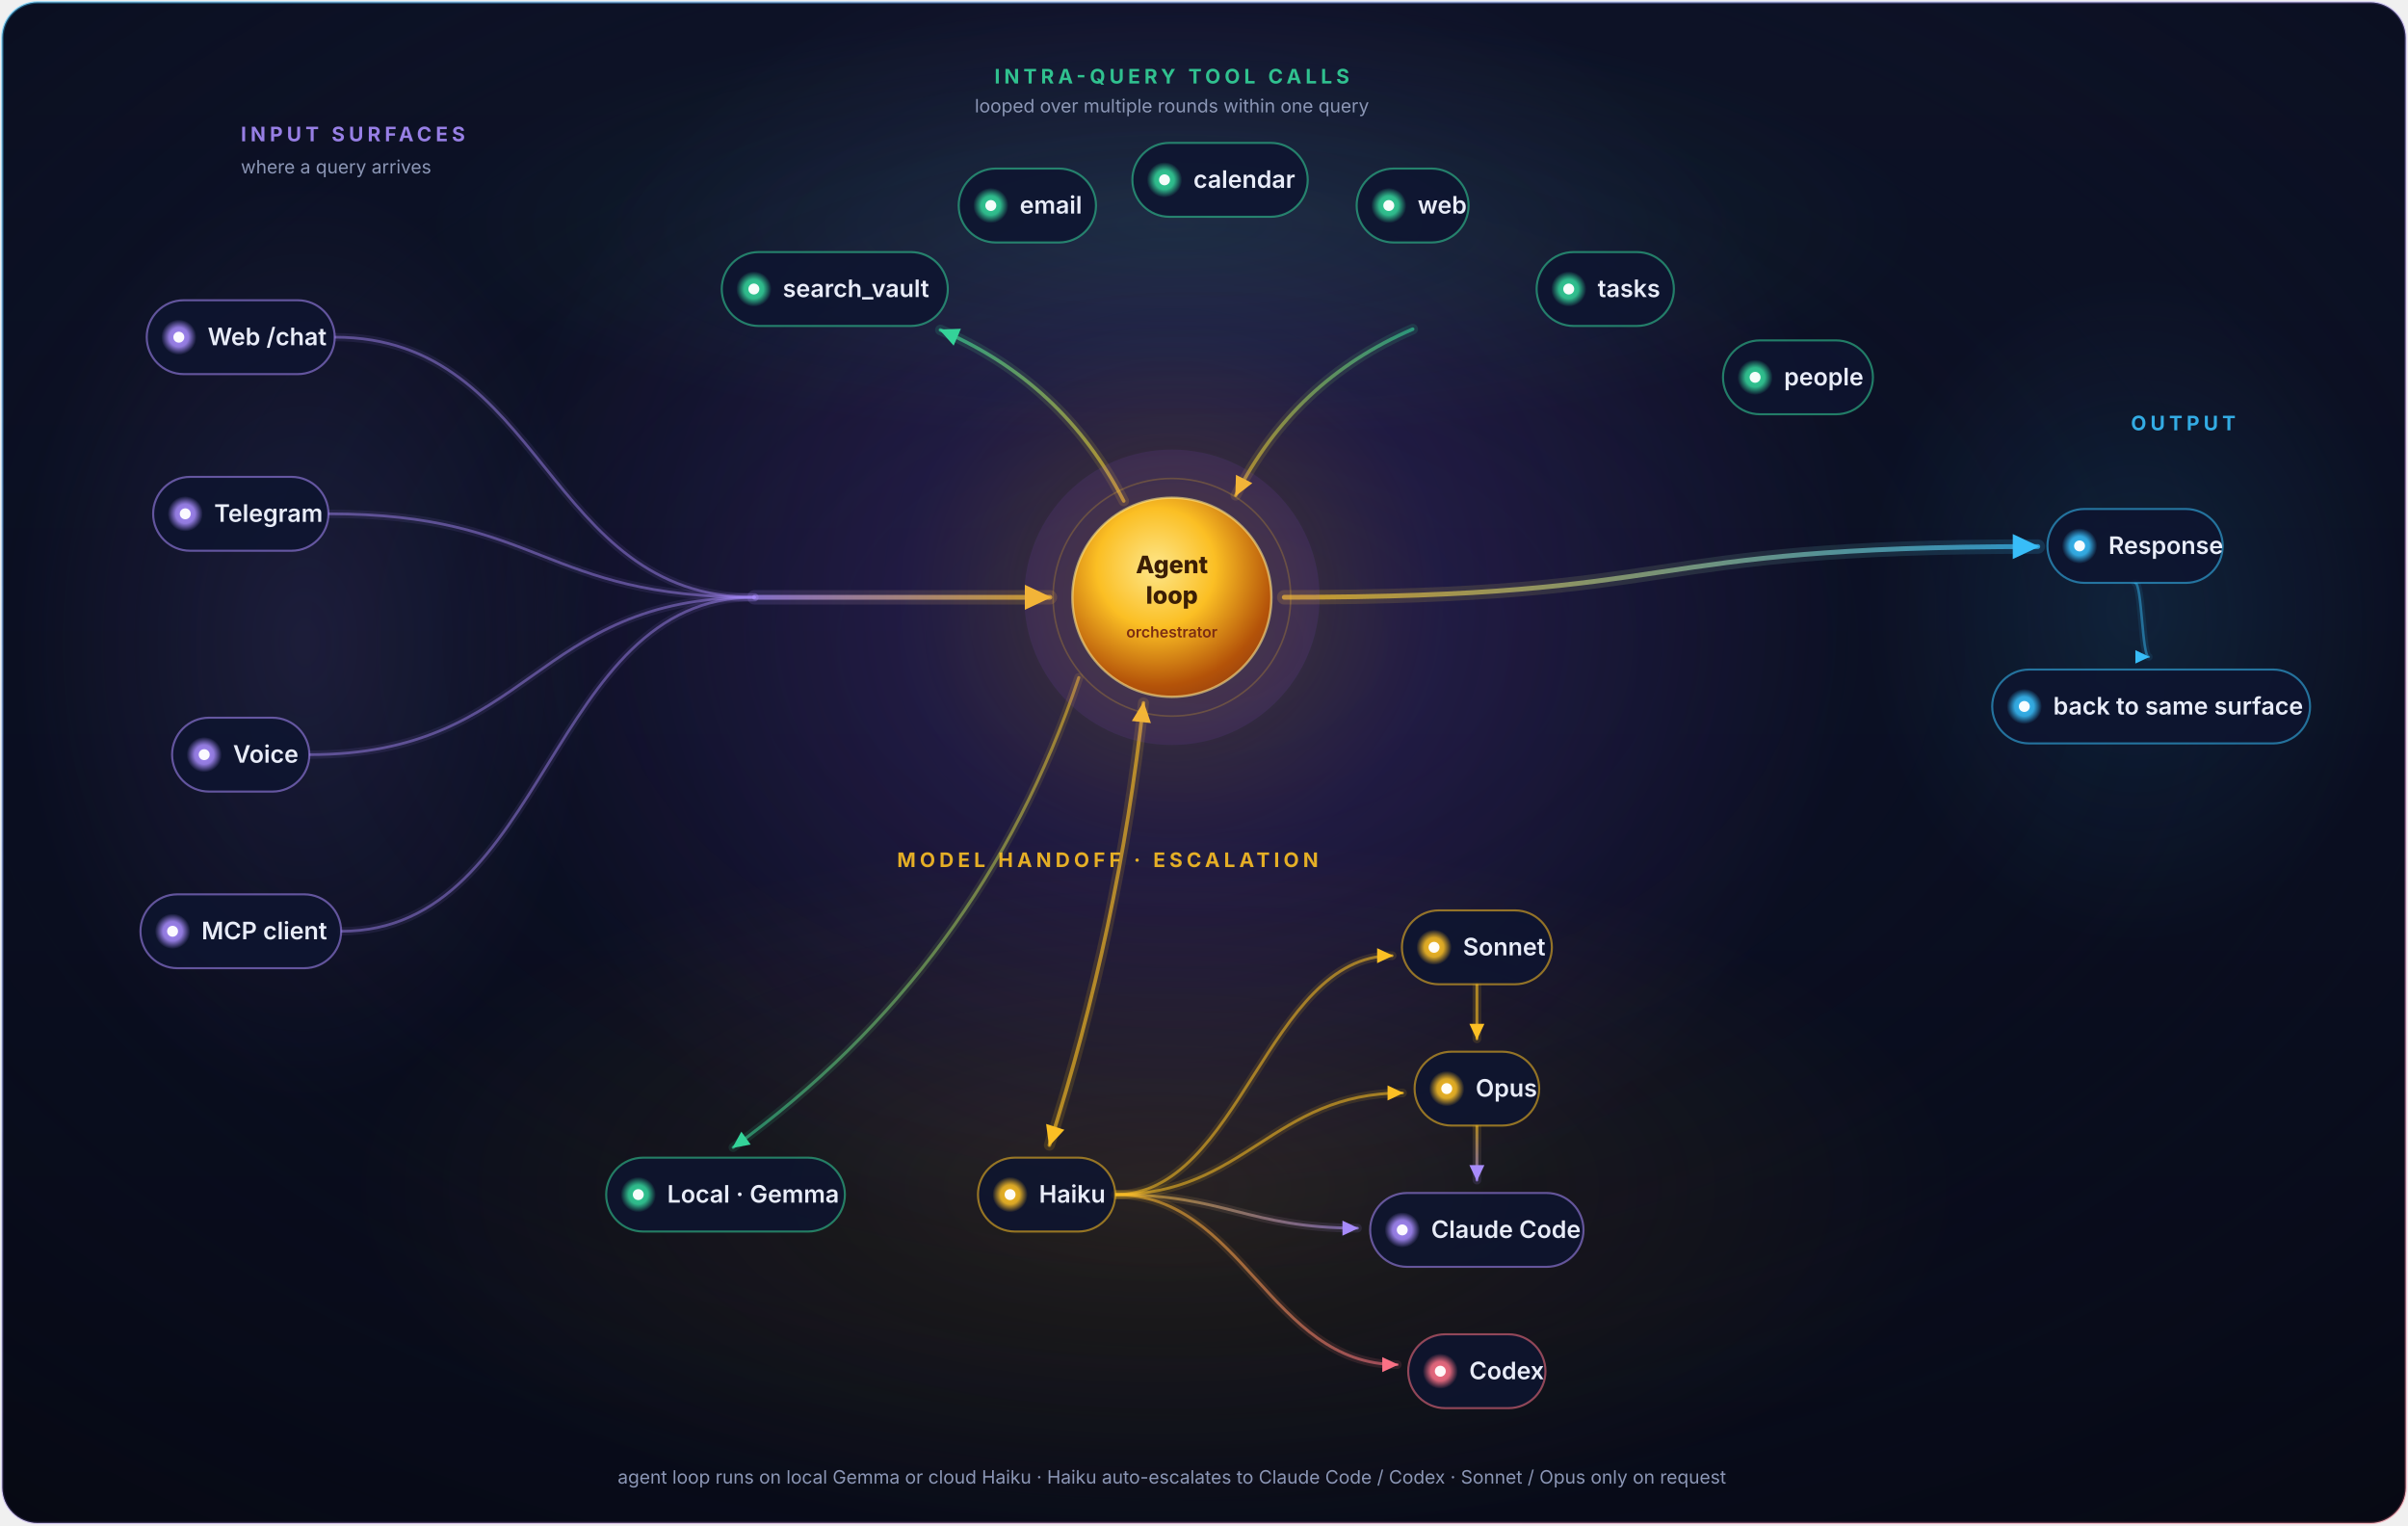
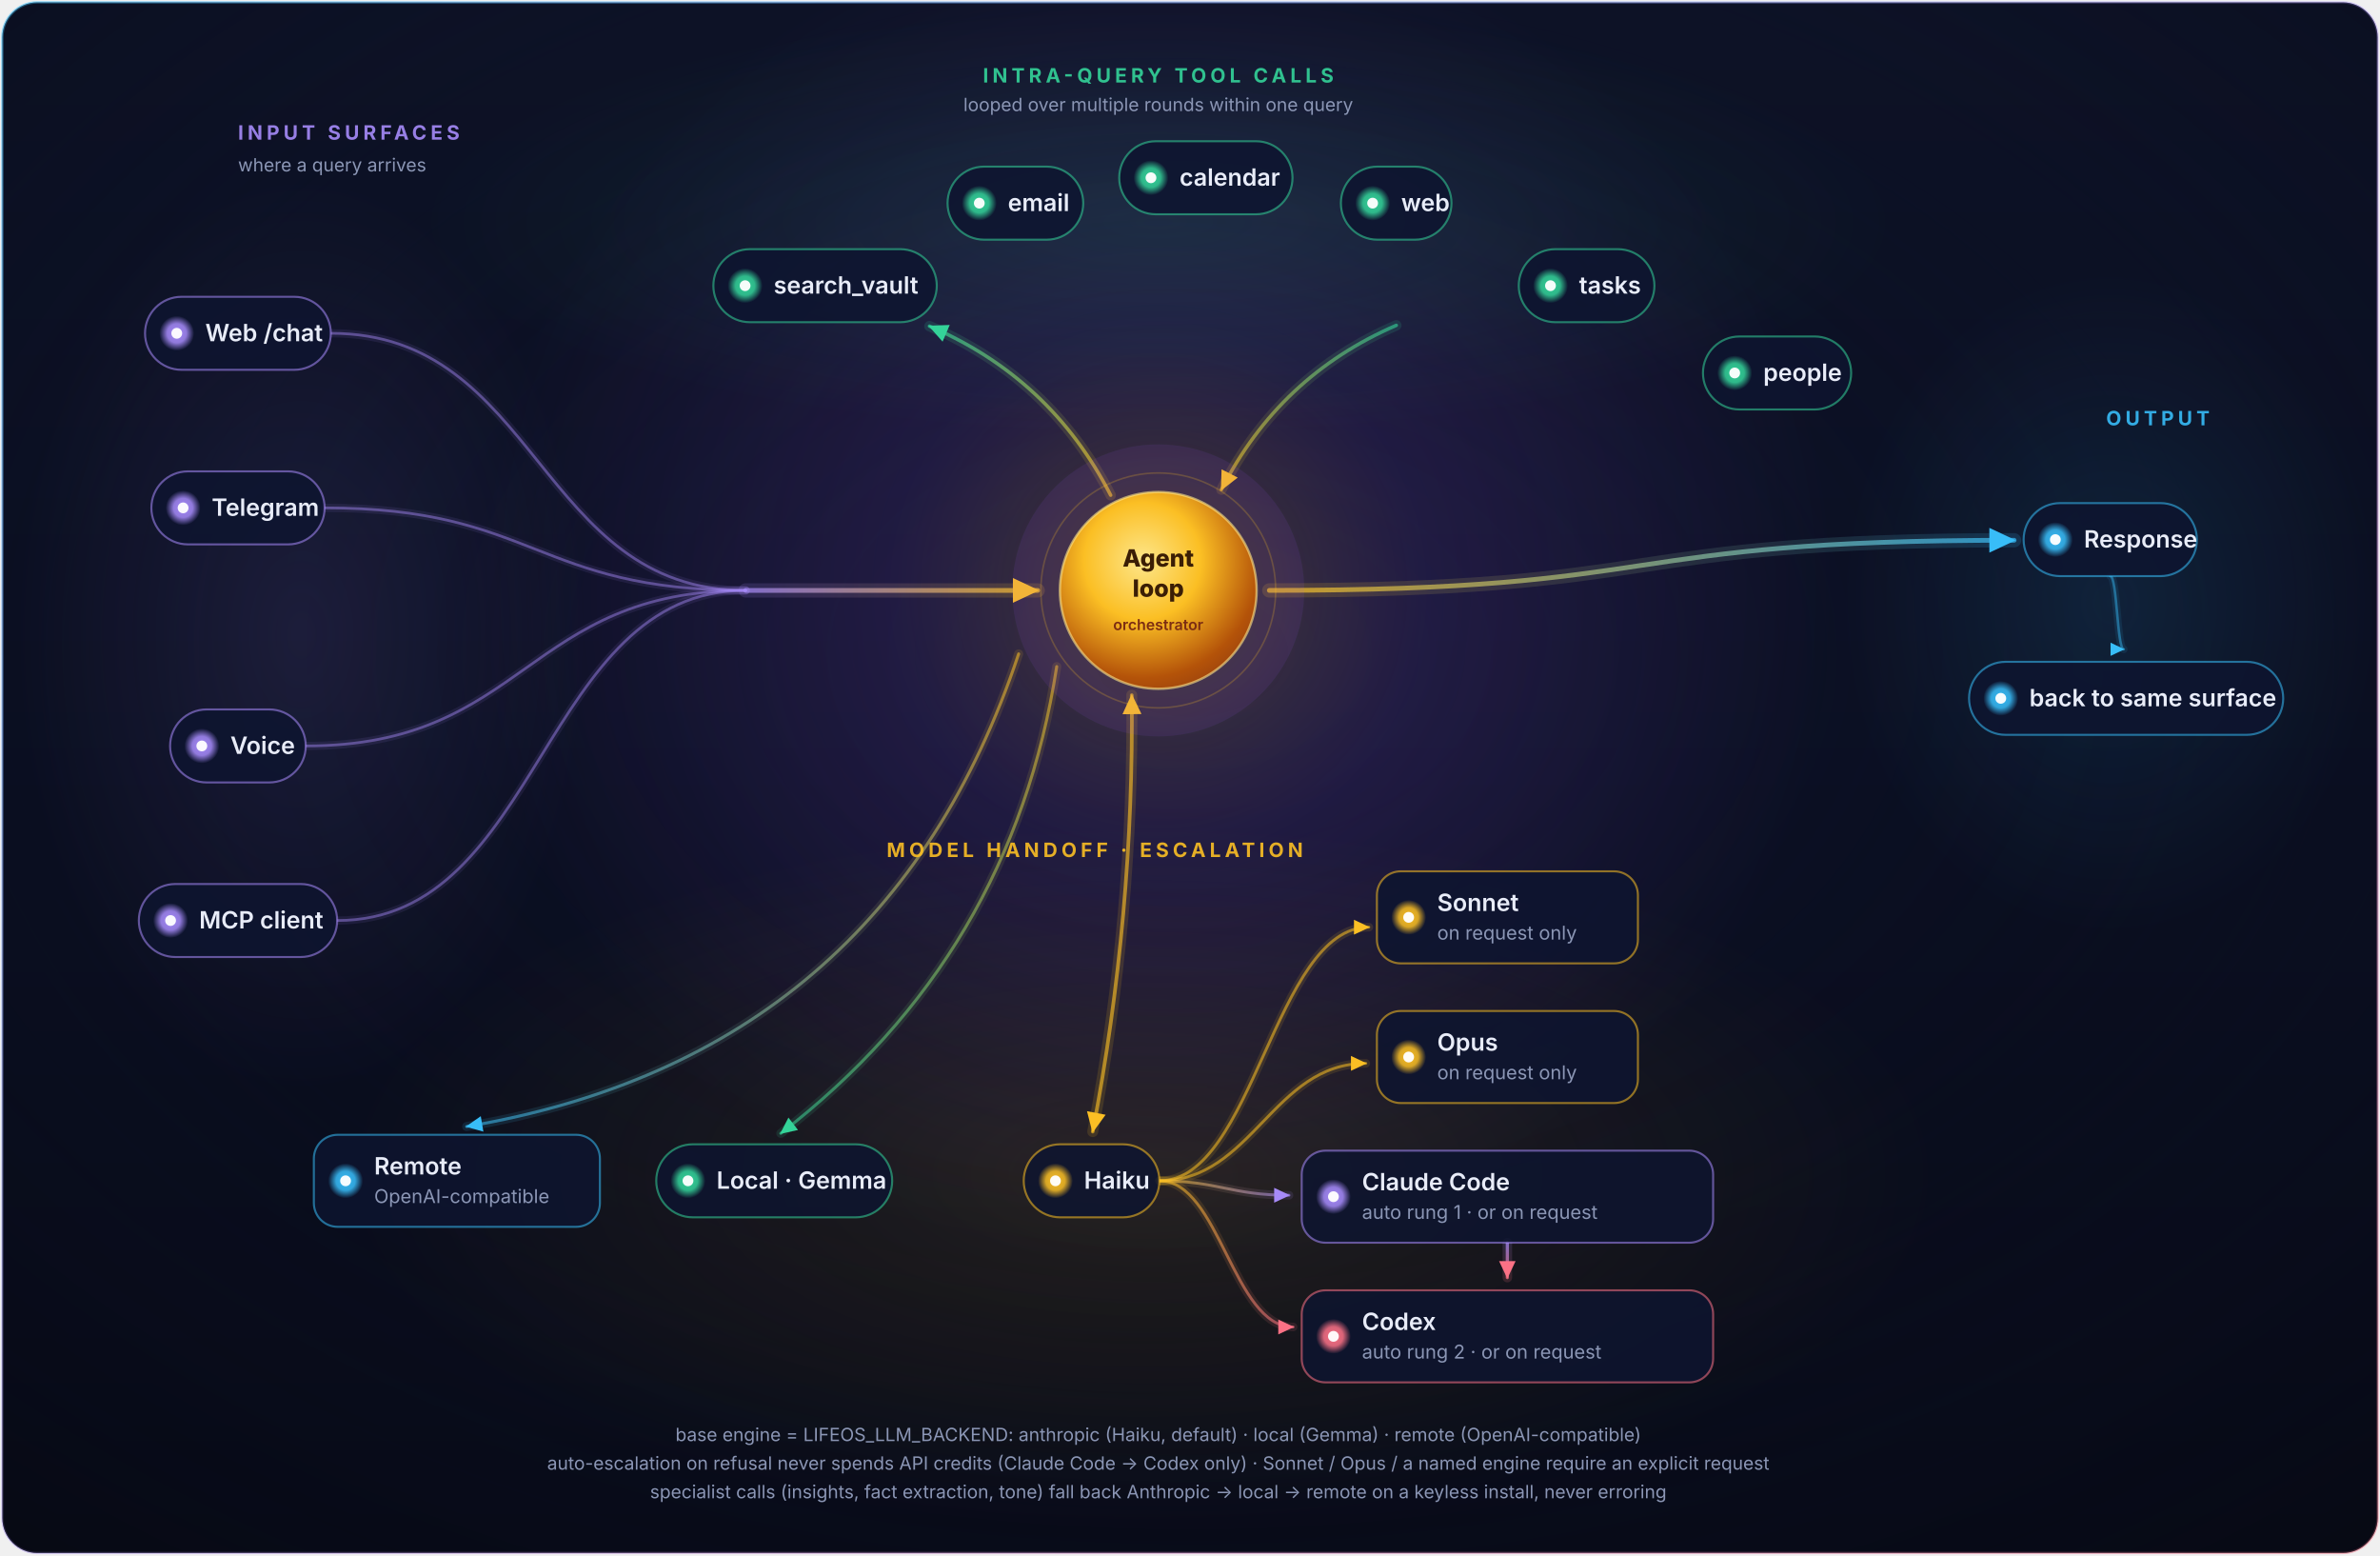
- <svg xmlns="http://www.w3.org/2000/svg" viewBox="0 0 1500 950" width="1500" height="950" font-family="Inter, Segoe UI, Helvetica, Arial, sans-serif">
+ <svg xmlns="http://www.w3.org/2000/svg" viewBox="0 0 1500 980" width="1500" height="980" font-family="Inter, Segoe UI, Helvetica, Arial, sans-serif">
  <defs>
    <linearGradient id="panelBg" x1="0" y1="0" x2="0" y2="1">
      <stop offset="0" stop-color="#0d1226" />
      <stop offset="0.55" stop-color="#0a0e20" />
      <stop offset="1" stop-color="#080b18" />
    </linearGradient>
    <linearGradient id="panelStroke" x1="0" y1="0" x2="1" y2="1">
      <stop offset="0" stop-color="#38bdf8" stop-opacity="0.55" />
      <stop offset="0.5" stop-color="#a78bfa" stop-opacity="0.35" />
      <stop offset="1" stop-color="#fb7185" stop-opacity="0.45" />
    </linearGradient>
    <radialGradient id="vignette" cx="0.5" cy="0.42" r="0.75">
      <stop offset="0" stop-color="#141b3a" stop-opacity="0.55" />
      <stop offset="0.6" stop-color="#0b1024" stop-opacity="0" />
      <stop offset="1" stop-color="#05070f" stop-opacity="0.5" />
    </radialGradient>
    <radialGradient id="brainGlow" cx="0.5" cy="0.5" r="0.5">
      <stop offset="0" stop-color="#fbbf24" stop-opacity="0.26" />
      <stop offset="0.4" stop-color="#a855f7" stop-opacity="0.12" />
      <stop offset="1" stop-color="#a855f7" stop-opacity="0" />
    </radialGradient>
    <radialGradient id="coreDisc" cx="0.42" cy="0.35" r="0.85">
      <stop offset="0" stop-color="#fde68a" />
      <stop offset="0.35" stop-color="#fbbf24" />
      <stop offset="0.7" stop-color="#b45309" />
      <stop offset="1" stop-color="#7c2d12" />
    </radialGradient>
    <radialGradient id="dot-src" cx="0.5" cy="0.5" r="0.5">
      <stop offset="0" stop-color="#22d3ee" />
      <stop offset="0.55" stop-color="#22d3ee" stop-opacity="0.85" />
      <stop offset="1" stop-color="#22d3ee" stop-opacity="0" />
    </radialGradient>
    <radialGradient id="zone-src" cx="0.5" cy="0.5" r="0.5">
      <stop offset="0" stop-color="#22d3ee" stop-opacity="0.11" />
      <stop offset="1" stop-color="#22d3ee" stop-opacity="0" />
    </radialGradient>
    <radialGradient id="dot-core" cx="0.5" cy="0.5" r="0.5">
      <stop offset="0" stop-color="#34d399" />
      <stop offset="0.55" stop-color="#34d399" stop-opacity="0.85" />
      <stop offset="1" stop-color="#34d399" stop-opacity="0" />
    </radialGradient>
    <radialGradient id="zone-core" cx="0.5" cy="0.5" r="0.5">
      <stop offset="0" stop-color="#34d399" stop-opacity="0.11" />
      <stop offset="1" stop-color="#34d399" stop-opacity="0" />
    </radialGradient>
    <radialGradient id="dot-brain" cx="0.5" cy="0.5" r="0.5">
      <stop offset="0" stop-color="#fbbf24" />
      <stop offset="0.55" stop-color="#fbbf24" stop-opacity="0.85" />
      <stop offset="1" stop-color="#fbbf24" stop-opacity="0" />
    </radialGradient>
    <radialGradient id="zone-brain" cx="0.5" cy="0.5" r="0.5">
      <stop offset="0" stop-color="#fbbf24" stop-opacity="0.11" />
      <stop offset="1" stop-color="#fbbf24" stop-opacity="0" />
    </radialGradient>
    <radialGradient id="dot-surf" cx="0.5" cy="0.5" r="0.5">
      <stop offset="0" stop-color="#a78bfa" />
      <stop offset="0.55" stop-color="#a78bfa" stop-opacity="0.85" />
      <stop offset="1" stop-color="#a78bfa" stop-opacity="0" />
    </radialGradient>
    <radialGradient id="zone-surf" cx="0.5" cy="0.5" r="0.5">
      <stop offset="0" stop-color="#a78bfa" stop-opacity="0.11" />
      <stop offset="1" stop-color="#a78bfa" stop-opacity="0" />
    </radialGradient>
    <radialGradient id="dot-auto" cx="0.5" cy="0.5" r="0.5">
      <stop offset="0" stop-color="#fb7185" />
      <stop offset="0.55" stop-color="#fb7185" stop-opacity="0.85" />
      <stop offset="1" stop-color="#fb7185" stop-opacity="0" />
    </radialGradient>
    <radialGradient id="zone-auto" cx="0.5" cy="0.5" r="0.5">
      <stop offset="0" stop-color="#fb7185" stop-opacity="0.11" />
      <stop offset="1" stop-color="#fb7185" stop-opacity="0" />
    </radialGradient>
    <radialGradient id="dot-web" cx="0.5" cy="0.5" r="0.5">
      <stop offset="0" stop-color="#38bdf8" />
      <stop offset="0.55" stop-color="#38bdf8" stop-opacity="0.85" />
      <stop offset="1" stop-color="#38bdf8" stop-opacity="0" />
    </radialGradient>
    <radialGradient id="zone-web" cx="0.5" cy="0.5" r="0.5">
      <stop offset="0" stop-color="#38bdf8" stop-opacity="0.11" />
      <stop offset="1" stop-color="#38bdf8" stop-opacity="0" />
    </radialGradient>
  </defs>
-   <rect x="1.5" y="1.5" width="1497" height="947" rx="22" fill="url(#panelBg)" stroke="url(#panelStroke)" stroke-width="1.5" />
-   <rect x="1.5" y="1.5" width="1497" height="947" rx="22" fill="url(#vignette)" />
+   <rect x="1.5" y="1.5" width="1497" height="977" rx="22" fill="url(#panelBg)" stroke="url(#panelStroke)" stroke-width="1.5" />
+   <rect x="1.5" y="1.5" width="1497" height="977" rx="22" fill="url(#vignette)" />
  <circle cx="730" cy="372" r="430" fill="url(#brainGlow)" />
  <ellipse cx="190" cy="400" rx="180" ry="290" fill="url(#zone-surf)" />
  <ellipse cx="730" cy="140" rx="470" ry="135" fill="url(#zone-core)" />
  <ellipse cx="1330" cy="380" rx="170" ry="210" fill="url(#zone-web)" />
  <ellipse cx="720" cy="740" rx="500" ry="220" fill="url(#zone-brain)" />
  <defs>
    <marker id="qS" viewBox="0 0 10 10" refX="8.5" refY="5" markerWidth="6.5" markerHeight="6.5" orient="auto-start-reverse">
      <path d="M0.5 1 L9 5 L0.5 9 Z" fill="#a78bfa" />
    </marker>
    <marker id="qC" viewBox="0 0 10 10" refX="8.5" refY="5" markerWidth="6.5" markerHeight="6.5" orient="auto-start-reverse">
      <path d="M0.5 1 L9 5 L0.5 9 Z" fill="#34d399" />
    </marker>
    <marker id="qW" viewBox="0 0 10 10" refX="8.5" refY="5" markerWidth="6.5" markerHeight="6.5" orient="auto-start-reverse">
      <path d="M0.5 1 L9 5 L0.5 9 Z" fill="#38bdf8" />
    </marker>
    <marker id="qB" viewBox="0 0 10 10" refX="8.5" refY="5" markerWidth="6.5" markerHeight="6.5" orient="auto-start-reverse">
      <path d="M0.5 1 L9 5 L0.5 9 Z" fill="#fbbf24" />
    </marker>
    <marker id="qR" viewBox="0 0 10 10" refX="8.5" refY="5" markerWidth="6.5" markerHeight="6.5" orient="auto-start-reverse">
      <path d="M0.5 1 L9 5 L0.5 9 Z" fill="#fb7185" />
    </marker>
  </defs>
  <defs>
-     <linearGradient id="eg19" x1="209" y1="210" x2="470" y2="372" gradientUnits="userSpaceOnUse">
-       <stop offset="0" stop-color="#a78bfa" />
-       <stop offset="1" stop-color="#a78bfa" />
-     </linearGradient>
-   </defs>
-   <path d="M 208.6 210.0 C 339.3 210.0 339.3 372.0 470.0 372.0" fill="none" stroke="url(#eg19)" stroke-width="5.1" stroke-opacity="0.099" stroke-linecap="round" />
-   <path d="M 208.6 210.0 C 339.3 210.0 339.3 372.0 470.0 372.0" fill="none" stroke="url(#eg19)" stroke-width="1.7" stroke-opacity="0.45" stroke-linecap="round" />
-   <defs>
-     <linearGradient id="eg20" x1="205" y1="320" x2="470" y2="372" gradientUnits="userSpaceOnUse">
-       <stop offset="0" stop-color="#a78bfa" />
-       <stop offset="1" stop-color="#a78bfa" />
-     </linearGradient>
-   </defs>
-   <path d="M 204.6 320.0 C 337.3 320.0 337.3 372.0 470.0 372.0" fill="none" stroke="url(#eg20)" stroke-width="5.1" stroke-opacity="0.099" stroke-linecap="round" />
-   <path d="M 204.6 320.0 C 337.3 320.0 337.3 372.0 470.0 372.0" fill="none" stroke="url(#eg20)" stroke-width="1.7" stroke-opacity="0.45" stroke-linecap="round" />
-   <defs>
-     <linearGradient id="eg21" x1="193" y1="470" x2="470" y2="372" gradientUnits="userSpaceOnUse">
-       <stop offset="0" stop-color="#a78bfa" />
-       <stop offset="1" stop-color="#a78bfa" />
-     </linearGradient>
-   </defs>
-   <path d="M 192.8 470.0 C 331.4 470.0 331.4 372.0 470.0 372.0" fill="none" stroke="url(#eg21)" stroke-width="5.1" stroke-opacity="0.099" stroke-linecap="round" />
-   <path d="M 192.8 470.0 C 331.4 470.0 331.4 372.0 470.0 372.0" fill="none" stroke="url(#eg21)" stroke-width="1.7" stroke-opacity="0.45" stroke-linecap="round" />
-   <defs>
-     <linearGradient id="eg22" x1="212" y1="580" x2="470" y2="372" gradientUnits="userSpaceOnUse">
-       <stop offset="0" stop-color="#a78bfa" />
-       <stop offset="1" stop-color="#a78bfa" />
-     </linearGradient>
-   </defs>
-   <path d="M 212.5 580.0 C 341.2 580.0 341.2 372.0 470.0 372.0" fill="none" stroke="url(#eg22)" stroke-width="5.1" stroke-opacity="0.099" stroke-linecap="round" />
-   <path d="M 212.5 580.0 C 341.2 580.0 341.2 372.0 470.0 372.0" fill="none" stroke="url(#eg22)" stroke-width="1.7" stroke-opacity="0.45" stroke-linecap="round" />
-   <defs>
-     <linearGradient id="eg23" x1="470" y1="372" x2="654" y2="372" gradientUnits="userSpaceOnUse">
-       <stop offset="0" stop-color="#a78bfa" />
-       <stop offset="1" stop-color="#fbbf24" />
-     </linearGradient>
-   </defs>
-   <path d="M 470.0 372.0 C 562.0 372.0 562.0 372.0 654.0 372.0" fill="none" stroke="url(#eg23)" stroke-width="9.0" stroke-opacity="0.154" stroke-linecap="round" />
-   <path d="M 470.0 372.0 C 562.0 372.0 562.0 372.0 654.0 372.0" fill="none" stroke="url(#eg23)" stroke-width="3.0" stroke-opacity="0.7" stroke-linecap="round" marker-end="url(#qB)" />
-   <defs>
-     <linearGradient id="eg24" x1="700" y1="312" x2="586" y2="205" gradientUnits="userSpaceOnUse">
+     <linearGradient id="eg20" x1="209" y1="210" x2="470" y2="372" gradientUnits="userSpaceOnUse">
+       <stop offset="0" stop-color="#a78bfa" />
+       <stop offset="1" stop-color="#a78bfa" />
+     </linearGradient>
+   </defs>
+   <path d="M 208.6 210.0 C 339.3 210.0 339.3 372.0 470.0 372.0" fill="none" stroke="url(#eg20)" stroke-width="5.1" stroke-opacity="0.099" stroke-linecap="round" />
+   <path d="M 208.6 210.0 C 339.3 210.0 339.3 372.0 470.0 372.0" fill="none" stroke="url(#eg20)" stroke-width="1.7" stroke-opacity="0.45" stroke-linecap="round" />
+   <defs>
+     <linearGradient id="eg21" x1="205" y1="320" x2="470" y2="372" gradientUnits="userSpaceOnUse">
+       <stop offset="0" stop-color="#a78bfa" />
+       <stop offset="1" stop-color="#a78bfa" />
+     </linearGradient>
+   </defs>
+   <path d="M 204.6 320.0 C 337.3 320.0 337.3 372.0 470.0 372.0" fill="none" stroke="url(#eg21)" stroke-width="5.1" stroke-opacity="0.099" stroke-linecap="round" />
+   <path d="M 204.6 320.0 C 337.3 320.0 337.3 372.0 470.0 372.0" fill="none" stroke="url(#eg21)" stroke-width="1.7" stroke-opacity="0.45" stroke-linecap="round" />
+   <defs>
+     <linearGradient id="eg22" x1="193" y1="470" x2="470" y2="372" gradientUnits="userSpaceOnUse">
+       <stop offset="0" stop-color="#a78bfa" />
+       <stop offset="1" stop-color="#a78bfa" />
+     </linearGradient>
+   </defs>
+   <path d="M 192.8 470.0 C 331.4 470.0 331.4 372.0 470.0 372.0" fill="none" stroke="url(#eg22)" stroke-width="5.1" stroke-opacity="0.099" stroke-linecap="round" />
+   <path d="M 192.8 470.0 C 331.4 470.0 331.4 372.0 470.0 372.0" fill="none" stroke="url(#eg22)" stroke-width="1.7" stroke-opacity="0.45" stroke-linecap="round" />
+   <defs>
+     <linearGradient id="eg23" x1="212" y1="580" x2="470" y2="372" gradientUnits="userSpaceOnUse">
+       <stop offset="0" stop-color="#a78bfa" />
+       <stop offset="1" stop-color="#a78bfa" />
+     </linearGradient>
+   </defs>
+   <path d="M 212.5 580.0 C 341.2 580.0 341.2 372.0 470.0 372.0" fill="none" stroke="url(#eg23)" stroke-width="5.1" stroke-opacity="0.099" stroke-linecap="round" />
+   <path d="M 212.5 580.0 C 341.2 580.0 341.2 372.0 470.0 372.0" fill="none" stroke="url(#eg23)" stroke-width="1.7" stroke-opacity="0.45" stroke-linecap="round" />
+   <defs>
+     <linearGradient id="eg24" x1="470" y1="372" x2="654" y2="372" gradientUnits="userSpaceOnUse">
+       <stop offset="0" stop-color="#a78bfa" />
+       <stop offset="1" stop-color="#fbbf24" />
+     </linearGradient>
+   </defs>
+   <path d="M 470.0 372.0 C 562.0 372.0 562.0 372.0 654.0 372.0" fill="none" stroke="url(#eg24)" stroke-width="9.0" stroke-opacity="0.154" stroke-linecap="round" />
+   <path d="M 470.0 372.0 C 562.0 372.0 562.0 372.0 654.0 372.0" fill="none" stroke="url(#eg24)" stroke-width="3.0" stroke-opacity="0.7" stroke-linecap="round" marker-end="url(#qB)" />
+   <defs>
+     <linearGradient id="eg25" x1="700" y1="312" x2="586" y2="205" gradientUnits="userSpaceOnUse">
      <stop offset="0" stop-color="#fbbf24" />
      <stop offset="1" stop-color="#34d399" />
    </linearGradient>
  </defs>
-   <path d="M 700.0 312.0 Q 662.1 238.2 585.8 205.5" fill="none" stroke="url(#eg24)" stroke-width="6.6" stroke-opacity="0.143" stroke-linecap="round" />
-   <path d="M 700.0 312.0 Q 662.1 238.2 585.8 205.5" fill="none" stroke="url(#eg24)" stroke-width="2.2" stroke-opacity="0.65" stroke-linecap="round" marker-end="url(#qC)" />
-   <defs>
-     <linearGradient id="eg25" x1="880" y1="205" x2="770" y2="309" gradientUnits="userSpaceOnUse">
+   <path d="M 700.0 312.0 Q 662.1 238.2 585.8 205.5" fill="none" stroke="url(#eg25)" stroke-width="6.6" stroke-opacity="0.143" stroke-linecap="round" />
+   <path d="M 700.0 312.0 Q 662.1 238.2 585.8 205.5" fill="none" stroke="url(#eg25)" stroke-width="2.2" stroke-opacity="0.65" stroke-linecap="round" marker-end="url(#qC)" />
+   <defs>
+     <linearGradient id="eg26" x1="880" y1="205" x2="770" y2="309" gradientUnits="userSpaceOnUse">
      <stop offset="0" stop-color="#34d399" />
      <stop offset="1" stop-color="#fbbf24" />
    </linearGradient>
  </defs>
-   <path d="M 880.0 205.0 Q 806.3 236.9 769.8 308.5" fill="none" stroke="url(#eg25)" stroke-width="6.6" stroke-opacity="0.132" stroke-linecap="round" />
-   <path d="M 880.0 205.0 Q 806.3 236.9 769.8 308.5" fill="none" stroke="url(#eg25)" stroke-width="2.2" stroke-opacity="0.6" stroke-linecap="round" marker-end="url(#qB)" />
-   <defs>
-     <linearGradient id="eg26" x1="800" y1="372" x2="1269" y2="340" gradientUnits="userSpaceOnUse">
+   <path d="M 880.0 205.0 Q 806.3 236.9 769.8 308.5" fill="none" stroke="url(#eg26)" stroke-width="6.6" stroke-opacity="0.132" stroke-linecap="round" />
+   <path d="M 880.0 205.0 Q 806.3 236.9 769.8 308.5" fill="none" stroke="url(#eg26)" stroke-width="2.2" stroke-opacity="0.6" stroke-linecap="round" marker-end="url(#qB)" />
+   <defs>
+     <linearGradient id="eg27" x1="800" y1="372" x2="1269" y2="340" gradientUnits="userSpaceOnUse">
      <stop offset="0" stop-color="#fbbf24" />
      <stop offset="1" stop-color="#38bdf8" />
    </linearGradient>
  </defs>
-   <path d="M 800.0 372.0 C 1058.2 372.0 1011.2 340.4 1269.4 340.4" fill="none" stroke="url(#eg26)" stroke-width="9.0" stroke-opacity="0.154" stroke-linecap="round" />
-   <path d="M 800.0 372.0 C 1058.2 372.0 1011.2 340.4 1269.4 340.4" fill="none" stroke="url(#eg26)" stroke-width="3.0" stroke-opacity="0.7" stroke-linecap="round" marker-end="url(#qW)" />
-   <defs>
-     <linearGradient id="eg27" x1="1330" y1="363" x2="1339" y2="409" gradientUnits="userSpaceOnUse">
+   <path d="M 800.0 372.0 C 1058.2 372.0 1011.2 340.4 1269.4 340.4" fill="none" stroke="url(#eg27)" stroke-width="9.0" stroke-opacity="0.154" stroke-linecap="round" />
+   <path d="M 800.0 372.0 C 1058.2 372.0 1011.2 340.4 1269.4 340.4" fill="none" stroke="url(#eg27)" stroke-width="3.0" stroke-opacity="0.7" stroke-linecap="round" marker-end="url(#qW)" />
+   <defs>
+     <linearGradient id="eg28" x1="1330" y1="363" x2="1339" y2="409" gradientUnits="userSpaceOnUse">
      <stop offset="0" stop-color="#38bdf8" />
      <stop offset="1" stop-color="#38bdf8" />
    </linearGradient>
  </defs>
-   <path d="M 1330.0 363.0 C 1334.3 363.0 1334.3 409.1 1338.5 409.1" fill="none" stroke="url(#eg27)" stroke-width="4.8" stroke-opacity="0.099" stroke-linecap="round" />
-   <path d="M 1330.0 363.0 C 1334.3 363.0 1334.3 409.1 1338.5 409.1" fill="none" stroke="url(#eg27)" stroke-width="1.6" stroke-opacity="0.45" stroke-linecap="round" marker-end="url(#qW)" />
-   <defs>
-     <linearGradient id="eg28" x1="712" y1="438" x2="654" y2="713" gradientUnits="userSpaceOnUse">
-       <stop offset="0" stop-color="#fbbf24" />
-       <stop offset="1" stop-color="#fbbf24" />
-     </linearGradient>
-   </defs>
-   <path d="M 712.3 437.8 Q 696.8 578.4 653.7 713.2" fill="none" stroke="url(#eg28)" stroke-width="6.9" stroke-opacity="0.136" stroke-linecap="round" />
-   <path d="M 712.3 437.8 Q 696.8 578.4 653.7 713.2" fill="none" stroke="url(#eg28)" stroke-width="2.3" stroke-opacity="0.62" stroke-linecap="round" marker-end="url(#qB)" marker-start="url(#qB)" />
-   <defs>
-     <linearGradient id="eg29" x1="672" y1="422" x2="457" y2="715" gradientUnits="userSpaceOnUse">
+   <path d="M 1330.0 363.0 C 1334.3 363.0 1334.3 409.1 1338.5 409.1" fill="none" stroke="url(#eg28)" stroke-width="4.8" stroke-opacity="0.099" stroke-linecap="round" />
+   <path d="M 1330.0 363.0 C 1334.3 363.0 1334.3 409.1 1338.5 409.1" fill="none" stroke="url(#eg28)" stroke-width="1.6" stroke-opacity="0.45" stroke-linecap="round" marker-end="url(#qW)" />
+   <defs>
+     <linearGradient id="eg29" x1="713" y1="438" x2="689" y2="713" gradientUnits="userSpaceOnUse">
+       <stop offset="0" stop-color="#fbbf24" />
+       <stop offset="1" stop-color="#fbbf24" />
+     </linearGradient>
+   </defs>
+   <path d="M 713.3 438.0 Q 714.8 576.7 688.7 713.0" fill="none" stroke="url(#eg29)" stroke-width="6.9" stroke-opacity="0.136" stroke-linecap="round" />
+   <path d="M 713.3 438.0 Q 714.8 576.7 688.7 713.0" fill="none" stroke="url(#eg29)" stroke-width="2.3" stroke-opacity="0.62" stroke-linecap="round" marker-end="url(#qB)" marker-start="url(#qB)" />
+   <defs>
+     <linearGradient id="eg30" x1="666" y1="420" x2="492" y2="714" gradientUnits="userSpaceOnUse">
      <stop offset="0" stop-color="#fbbf24" />
      <stop offset="1" stop-color="#34d399" />
    </linearGradient>
  </defs>
-   <path d="M 672.0 422.0 Q 611.2 602.7 456.7 714.6" fill="none" stroke="url(#eg29)" stroke-width="5.7" stroke-opacity="0.121" stroke-linecap="round" />
-   <path d="M 672.0 422.0 Q 611.2 602.7 456.7 714.6" fill="none" stroke="url(#eg29)" stroke-width="1.9" stroke-opacity="0.55" stroke-linecap="round" marker-end="url(#qC)" />
-   <defs>
-     <linearGradient id="eg30" x1="695" y1="744" x2="867" y2="595" gradientUnits="userSpaceOnUse">
-       <stop offset="0" stop-color="#fbbf24" />
-       <stop offset="1" stop-color="#fbbf24" />
-     </linearGradient>
-   </defs>
-   <path d="M 694.8 744.0 C 772.4 744.0 789.6 595.2 867.2 595.2" fill="none" stroke="url(#eg30)" stroke-width="5.4" stroke-opacity="0.121" stroke-linecap="round" />
-   <path d="M 694.8 744.0 C 772.4 744.0 789.6 595.2 867.2 595.2" fill="none" stroke="url(#eg30)" stroke-width="1.8" stroke-opacity="0.55" stroke-linecap="round" marker-end="url(#qB)" />
-   <defs>
-     <linearGradient id="eg31" x1="695" y1="744" x2="874" y2="681" gradientUnits="userSpaceOnUse">
-       <stop offset="0" stop-color="#fbbf24" />
-       <stop offset="1" stop-color="#fbbf24" />
-     </linearGradient>
-   </defs>
-   <path d="M 694.8 744.0 C 775.3 744.0 793.1 680.7 873.7 680.7" fill="none" stroke="url(#eg31)" stroke-width="5.4" stroke-opacity="0.121" stroke-linecap="round" />
-   <path d="M 694.8 744.0 C 775.3 744.0 793.1 680.7 873.7 680.7" fill="none" stroke="url(#eg31)" stroke-width="1.8" stroke-opacity="0.55" stroke-linecap="round" marker-end="url(#qB)" />
-   <defs>
-     <linearGradient id="eg32" x1="695" y1="744" x2="846" y2="765" gradientUnits="userSpaceOnUse">
-       <stop offset="0" stop-color="#fbbf24" />
-       <stop offset="1" stop-color="#a78bfa" />
-     </linearGradient>
-   </defs>
-   <path d="M 694.8 744.0 C 762.6 744.0 777.7 764.9 845.6 764.9" fill="none" stroke="url(#eg32)" stroke-width="5.4" stroke-opacity="0.121" stroke-linecap="round" />
-   <path d="M 694.8 744.0 C 762.6 744.0 777.7 764.9 845.6 764.9" fill="none" stroke="url(#eg32)" stroke-width="1.8" stroke-opacity="0.55" stroke-linecap="round" marker-end="url(#qS)" />
-   <defs>
-     <linearGradient id="eg33" x1="695" y1="744" x2="870" y2="850" gradientUnits="userSpaceOnUse">
+   <path d="M 666.0 420.0 Q 637.9 601.8 492.1 714.1" fill="none" stroke="url(#eg30)" stroke-width="5.7" stroke-opacity="0.121" stroke-linecap="round" />
+   <path d="M 666.0 420.0 Q 637.9 601.8 492.1 714.1" fill="none" stroke="url(#eg30)" stroke-width="1.9" stroke-opacity="0.55" stroke-linecap="round" marker-end="url(#qC)" />
+   <defs>
+     <linearGradient id="eg31" x1="642" y1="412" x2="294" y2="710" gradientUnits="userSpaceOnUse">
+       <stop offset="0" stop-color="#fbbf24" />
+       <stop offset="1" stop-color="#38bdf8" />
+     </linearGradient>
+   </defs>
+   <path d="M 642.0 412.0 Q 557.4 665.3 294.1 709.8" fill="none" stroke="url(#eg31)" stroke-width="5.7" stroke-opacity="0.121" stroke-linecap="round" />
+   <path d="M 642.0 412.0 Q 557.4 665.3 294.1 709.8" fill="none" stroke="url(#eg31)" stroke-width="1.9" stroke-opacity="0.55" stroke-linecap="round" marker-end="url(#qW)" />
+   <defs>
+     <linearGradient id="eg32" x1="731" y1="744" x2="863" y2="584" gradientUnits="userSpaceOnUse">
+       <stop offset="0" stop-color="#fbbf24" />
+       <stop offset="1" stop-color="#fbbf24" />
+     </linearGradient>
+   </defs>
+   <path d="M 730.8 744.0 C 790.1 744.0 803.3 584.2 862.7 584.2" fill="none" stroke="url(#eg32)" stroke-width="5.4" stroke-opacity="0.121" stroke-linecap="round" />
+   <path d="M 730.8 744.0 C 790.1 744.0 803.3 584.2 862.7 584.2" fill="none" stroke="url(#eg32)" stroke-width="1.8" stroke-opacity="0.55" stroke-linecap="round" marker-end="url(#qB)" />
+   <defs>
+     <linearGradient id="eg33" x1="731" y1="744" x2="861" y2="670" gradientUnits="userSpaceOnUse">
+       <stop offset="0" stop-color="#fbbf24" />
+       <stop offset="1" stop-color="#fbbf24" />
+     </linearGradient>
+   </defs>
+   <path d="M 730.8 744.0 C 789.3 744.0 802.3 670.0 860.8 670.0" fill="none" stroke="url(#eg33)" stroke-width="5.4" stroke-opacity="0.121" stroke-linecap="round" />
+   <path d="M 730.8 744.0 C 789.3 744.0 802.3 670.0 860.8 670.0" fill="none" stroke="url(#eg33)" stroke-width="1.8" stroke-opacity="0.55" stroke-linecap="round" marker-end="url(#qB)" />
+   <defs>
+     <linearGradient id="eg34" x1="731" y1="744" x2="812" y2="753" gradientUnits="userSpaceOnUse">
+       <stop offset="0" stop-color="#fbbf24" />
+       <stop offset="1" stop-color="#a78bfa" />
+     </linearGradient>
+   </defs>
+   <path d="M 730.8 744.0 C 767.5 744.0 775.7 753.1 812.4 753.1" fill="none" stroke="url(#eg34)" stroke-width="5.4" stroke-opacity="0.121" stroke-linecap="round" />
+   <path d="M 730.8 744.0 C 767.5 744.0 775.7 753.1 812.4 753.1" fill="none" stroke="url(#eg34)" stroke-width="1.8" stroke-opacity="0.55" stroke-linecap="round" marker-end="url(#qS)" />
+   <defs>
+     <linearGradient id="eg35" x1="731" y1="744" x2="815" y2="836" gradientUnits="userSpaceOnUse">
      <stop offset="0" stop-color="#fbbf24" />
      <stop offset="1" stop-color="#fb7185" />
    </linearGradient>
  </defs>
-   <path d="M 694.8 744.0 C 773.8 744.0 791.4 849.9 870.4 849.9" fill="none" stroke="url(#eg33)" stroke-width="5.4" stroke-opacity="0.121" stroke-linecap="round" />
-   <path d="M 694.8 744.0 C 773.8 744.0 791.4 849.9 870.4 849.9" fill="none" stroke="url(#eg33)" stroke-width="1.8" stroke-opacity="0.55" stroke-linecap="round" marker-end="url(#qR)" />
-   <defs>
-     <linearGradient id="eg34" x1="920" y1="613" x2="920" y2="647" gradientUnits="userSpaceOnUse">
-       <stop offset="0" stop-color="#fbbf24" />
-       <stop offset="1" stop-color="#fbbf24" />
-     </linearGradient>
-   </defs>
-   <path d="M 920.0 613.0 C 920.0 613.0 920.0 647.0 920.0 647.0" fill="none" stroke="url(#eg34)" stroke-width="5.4" stroke-opacity="0.132" stroke-linecap="round" />
-   <path d="M 920.0 613.0 C 920.0 613.0 920.0 647.0 920.0 647.0" fill="none" stroke="url(#eg34)" stroke-width="1.8" stroke-opacity="0.6" stroke-linecap="round" marker-end="url(#qB)" />
-   <defs>
-     <linearGradient id="eg35" x1="920" y1="701" x2="920" y2="735" gradientUnits="userSpaceOnUse">
-       <stop offset="0" stop-color="#fbbf24" />
-       <stop offset="1" stop-color="#a78bfa" />
-     </linearGradient>
-   </defs>
-   <path d="M 920.0 701.0 C 920.0 701.0 920.0 735.0 920.0 735.0" fill="none" stroke="url(#eg35)" stroke-width="5.4" stroke-opacity="0.132" stroke-linecap="round" />
-   <path d="M 920.0 701.0 C 920.0 701.0 920.0 735.0 920.0 735.0" fill="none" stroke="url(#eg35)" stroke-width="1.8" stroke-opacity="0.6" stroke-linecap="round" marker-end="url(#qS)" />
+   <path d="M 730.8 744.0 C 768.6 744.0 777.1 836.1 815.0 836.1" fill="none" stroke="url(#eg35)" stroke-width="5.4" stroke-opacity="0.121" stroke-linecap="round" />
+   <path d="M 730.8 744.0 C 768.6 744.0 777.1 836.1 815.0 836.1" fill="none" stroke="url(#eg35)" stroke-width="1.8" stroke-opacity="0.55" stroke-linecap="round" marker-end="url(#qR)" />
+   <defs>
+     <linearGradient id="eg36" x1="950" y1="783" x2="950" y2="805" gradientUnits="userSpaceOnUse">
+       <stop offset="0" stop-color="#a78bfa" />
+       <stop offset="1" stop-color="#fb7185" />
+     </linearGradient>
+   </defs>
+   <path d="M 950.0 783.0 C 950.0 783.0 950.0 805.0 950.0 805.0" fill="none" stroke="url(#eg36)" stroke-width="6.0" stroke-opacity="0.154" stroke-linecap="round" />
+   <path d="M 950.0 783.0 C 950.0 783.0 950.0 805.0 950.0 805.0" fill="none" stroke="url(#eg36)" stroke-width="2.0" stroke-opacity="0.7" stroke-linecap="round" marker-end="url(#qR)" />
  <circle cx="730" cy="372" r="92" fill="#a855f7" fill-opacity="0.10" />
  <circle cx="730" cy="372" r="74" fill="none" stroke="#fbbf24" stroke-opacity="0.22" stroke-width="1" />
  <circle cx="730" cy="372" r="62" fill="url(#coreDisc)" stroke="#fde68a" stroke-opacity="0.6" stroke-width="1.5" />
  <text x="730" y="357" text-anchor="middle" font-size="15" font-weight="800" fill="#3b1e05">Agent</text>
  <text x="730" y="376" text-anchor="middle" font-size="15" font-weight="800" fill="#3b1e05">loop</text>
  <text x="730" y="397" text-anchor="middle" font-size="9.5" font-weight="600" fill="#7c2d12">orchestrator</text>
  <g>
    <rect x="91.4" y="187.0" width="117.1" height="46" rx="23.0" fill="#0e1530" fill-opacity="0.85" stroke="#a78bfa" stroke-opacity="0.55" stroke-width="1.3" />
    <circle cx="111.4" cy="210.0" r="11" fill="url(#dot-surf)" />
    <circle cx="111.4" cy="210.0" r="3.4" fill="#fff" fill-opacity="0.95" />
    <text x="129.4" y="215.0" font-size="15" font-weight="600" fill="#e8ecf8">Web /chat</text>
  </g>
  <g>
    <rect x="95.4" y="297.0" width="109.2" height="46" rx="23.0" fill="#0e1530" fill-opacity="0.85" stroke="#a78bfa" stroke-opacity="0.55" stroke-width="1.3" />
    <circle cx="115.4" cy="320.0" r="11" fill="url(#dot-surf)" />
    <circle cx="115.4" cy="320.0" r="3.4" fill="#fff" fill-opacity="0.95" />
    <text x="133.4" y="325.0" font-size="15" font-weight="600" fill="#e8ecf8">Telegram</text>
  </g>
  <g>
    <rect x="107.2" y="447.0" width="85.5" height="46" rx="23.0" fill="#0e1530" fill-opacity="0.85" stroke="#a78bfa" stroke-opacity="0.55" stroke-width="1.3" />
    <circle cx="127.2" cy="470.0" r="11" fill="url(#dot-surf)" />
    <circle cx="127.2" cy="470.0" r="3.4" fill="#fff" fill-opacity="0.95" />
    <text x="145.2" y="475.0" font-size="15" font-weight="600" fill="#e8ecf8">Voice</text>
  </g>
  <g>
    <rect x="87.5" y="557.0" width="125.0" height="46" rx="23.0" fill="#0e1530" fill-opacity="0.85" stroke="#a78bfa" stroke-opacity="0.55" stroke-width="1.3" />
    <circle cx="107.5" cy="580.0" r="11" fill="url(#dot-surf)" />
    <circle cx="107.5" cy="580.0" r="3.4" fill="#fff" fill-opacity="0.95" />
    <text x="125.5" y="585.0" font-size="15" font-weight="600" fill="#e8ecf8">MCP client</text>
  </g>
  <g>
    <rect x="449.6" y="157.0" width="140.8" height="46" rx="23.0" fill="#0e1530" fill-opacity="0.85" stroke="#34d399" stroke-opacity="0.55" stroke-width="1.3" />
    <circle cx="469.6" cy="180.0" r="11" fill="url(#dot-core)" />
    <circle cx="469.6" cy="180.0" r="3.4" fill="#fff" fill-opacity="0.95" />
    <text x="487.6" y="185.0" font-size="15" font-weight="600" fill="#e8ecf8">search_vault</text>
  </g>
  <g>
    <rect x="597.2" y="105.0" width="85.5" height="46" rx="23.0" fill="#0e1530" fill-opacity="0.85" stroke="#34d399" stroke-opacity="0.55" stroke-width="1.3" />
    <circle cx="617.2" cy="128.0" r="11" fill="url(#dot-core)" />
    <circle cx="617.2" cy="128.0" r="3.4" fill="#fff" fill-opacity="0.95" />
    <text x="635.2" y="133.0" font-size="15" font-weight="600" fill="#e8ecf8">email</text>
  </g>
  <g>
    <rect x="705.4" y="89.0" width="109.2" height="46" rx="23.0" fill="#0e1530" fill-opacity="0.85" stroke="#34d399" stroke-opacity="0.55" stroke-width="1.3" />
    <circle cx="725.4" cy="112.0" r="11" fill="url(#dot-core)" />
    <circle cx="725.4" cy="112.0" r="3.4" fill="#fff" fill-opacity="0.95" />
    <text x="743.4" y="117.0" font-size="15" font-weight="600" fill="#e8ecf8">calendar</text>
  </g>
  <g>
    <rect x="845.1" y="105.0" width="69.7" height="46" rx="23.0" fill="#0e1530" fill-opacity="0.85" stroke="#34d399" stroke-opacity="0.55" stroke-width="1.3" />
    <circle cx="865.1" cy="128.0" r="11" fill="url(#dot-core)" />
    <circle cx="865.1" cy="128.0" r="3.4" fill="#fff" fill-opacity="0.95" />
    <text x="883.1" y="133.0" font-size="15" font-weight="600" fill="#e8ecf8">web</text>
  </g>
  <g>
    <rect x="957.2" y="157.0" width="85.5" height="46" rx="23.0" fill="#0e1530" fill-opacity="0.85" stroke="#34d399" stroke-opacity="0.55" stroke-width="1.3" />
    <circle cx="977.2" cy="180.0" r="11" fill="url(#dot-core)" />
    <circle cx="977.2" cy="180.0" r="3.4" fill="#fff" fill-opacity="0.95" />
    <text x="995.2" y="185.0" font-size="15" font-weight="600" fill="#e8ecf8">tasks</text>
  </g>
  <g>
    <rect x="1073.3" y="212.0" width="93.4" height="46" rx="23.0" fill="#0e1530" fill-opacity="0.85" stroke="#34d399" stroke-opacity="0.55" stroke-width="1.3" />
    <circle cx="1093.3" cy="235.0" r="11" fill="url(#dot-core)" />
    <circle cx="1093.3" cy="235.0" r="3.4" fill="#fff" fill-opacity="0.95" />
    <text x="1111.3" y="240.0" font-size="15" font-weight="600" fill="#e8ecf8">people</text>
  </g>
  <g>
    <rect x="1275.4" y="317.0" width="109.2" height="46" rx="23.0" fill="#0e1530" fill-opacity="0.85" stroke="#38bdf8" stroke-opacity="0.55" stroke-width="1.3" />
    <circle cx="1295.4" cy="340.0" r="11" fill="url(#dot-web)" />
    <circle cx="1295.4" cy="340.0" r="3.4" fill="#fff" fill-opacity="0.95" />
    <text x="1313.4" y="345.0" font-size="15" font-weight="600" fill="#e8ecf8">Response</text>
  </g>
  <g>
    <rect x="1241.0" y="417.0" width="198.0" height="46" rx="23.0" fill="#0e1530" fill-opacity="0.85" stroke="#38bdf8" stroke-opacity="0.55" stroke-width="1.3" />
    <circle cx="1261.0" cy="440.0" r="11" fill="url(#dot-web)" />
    <circle cx="1261.0" cy="440.0" r="3.4" fill="#fff" fill-opacity="0.95" />
    <text x="1279.0" y="445.0" font-size="15" font-weight="600" fill="#e8ecf8">back to same surface</text>
  </g>
  <g>
-     <rect x="377.6" y="721.0" width="148.7" height="46" rx="23.0" fill="#0e1530" fill-opacity="0.85" stroke="#34d399" stroke-opacity="0.55" stroke-width="1.3" />
-     <circle cx="397.6" cy="744.0" r="11" fill="url(#dot-core)" />
-     <circle cx="397.6" cy="744.0" r="3.4" fill="#fff" fill-opacity="0.95" />
-     <text x="415.6" y="749.0" font-size="15" font-weight="600" fill="#e8ecf8">Local · Gemma</text>
-   </g>
-   <g>
-     <rect x="609.2" y="721.0" width="85.5" height="46" rx="23.0" fill="#0e1530" fill-opacity="0.85" stroke="#fbbf24" stroke-opacity="0.55" stroke-width="1.3" />
-     <circle cx="629.2" cy="744.0" r="11" fill="url(#dot-brain)" />
-     <circle cx="629.2" cy="744.0" r="3.4" fill="#fff" fill-opacity="0.95" />
-     <text x="647.2" y="749.0" font-size="15" font-weight="600" fill="#e8ecf8">Haiku</text>
-   </g>
-   <g>
-     <rect x="873.3" y="567.0" width="93.4" height="46" rx="23.0" fill="#0e1530" fill-opacity="0.85" stroke="#fbbf24" stroke-opacity="0.55" stroke-width="1.3" />
-     <circle cx="893.3" cy="590.0" r="11" fill="url(#dot-brain)" />
-     <circle cx="893.3" cy="590.0" r="3.4" fill="#fff" fill-opacity="0.95" />
-     <text x="911.3" y="595.0" font-size="15" font-weight="600" fill="#e8ecf8">Sonnet</text>
-   </g>
-   <g>
-     <rect x="881.2" y="655.0" width="77.6" height="46" rx="23.0" fill="#0e1530" fill-opacity="0.85" stroke="#fbbf24" stroke-opacity="0.55" stroke-width="1.3" />
-     <circle cx="901.2" cy="678.0" r="11" fill="url(#dot-brain)" />
-     <circle cx="901.2" cy="678.0" r="3.4" fill="#fff" fill-opacity="0.95" />
-     <text x="919.2" y="683.0" font-size="15" font-weight="600" fill="#e8ecf8">Opus</text>
-   </g>
-   <g>
-     <rect x="853.5" y="743.0" width="132.9" height="46" rx="23.0" fill="#0e1530" fill-opacity="0.85" stroke="#a78bfa" stroke-opacity="0.55" stroke-width="1.3" />
-     <circle cx="873.5" cy="766.0" r="11" fill="url(#dot-surf)" />
-     <circle cx="873.5" cy="766.0" r="3.4" fill="#fff" fill-opacity="0.95" />
-     <text x="891.5" y="771.0" font-size="15" font-weight="600" fill="#e8ecf8">Claude Code</text>
-   </g>
-   <g>
-     <rect x="877.2" y="831.0" width="85.5" height="46" rx="23.0" fill="#0e1530" fill-opacity="0.85" stroke="#fb7185" stroke-opacity="0.55" stroke-width="1.3" />
-     <circle cx="897.2" cy="854.0" r="11" fill="url(#dot-auto)" />
-     <circle cx="897.2" cy="854.0" r="3.4" fill="#fff" fill-opacity="0.95" />
-     <text x="915.2" y="859.0" font-size="15" font-weight="600" fill="#e8ecf8">Codex</text>
+     <rect x="413.6" y="721.0" width="148.7" height="46" rx="23.0" fill="#0e1530" fill-opacity="0.85" stroke="#34d399" stroke-opacity="0.55" stroke-width="1.3" />
+     <circle cx="433.6" cy="744.0" r="11" fill="url(#dot-core)" />
+     <circle cx="433.6" cy="744.0" r="3.4" fill="#fff" fill-opacity="0.95" />
+     <text x="451.6" y="749.0" font-size="15" font-weight="600" fill="#e8ecf8">Local · Gemma</text>
+   </g>
+   <g>
+     <rect x="645.2" y="721.0" width="85.5" height="46" rx="23.0" fill="#0e1530" fill-opacity="0.85" stroke="#fbbf24" stroke-opacity="0.55" stroke-width="1.3" />
+     <circle cx="665.2" cy="744.0" r="11" fill="url(#dot-brain)" />
+     <circle cx="665.2" cy="744.0" r="3.4" fill="#fff" fill-opacity="0.95" />
+     <text x="683.2" y="749.0" font-size="15" font-weight="600" fill="#e8ecf8">Haiku</text>
+   </g>
+   <g>
+     <rect x="197.8" y="715.0" width="180.3" height="58" rx="15.0" fill="#0e1530" fill-opacity="0.85" stroke="#38bdf8" stroke-opacity="0.55" stroke-width="1.3" />
+     <circle cx="217.8" cy="744.0" r="11" fill="url(#dot-web)" />
+     <circle cx="217.8" cy="744.0" r="3.4" fill="#fff" fill-opacity="0.95" />
+     <text x="235.8" y="740.0" font-size="15" font-weight="600" fill="#e8ecf8">Remote</text>
+     <text x="235.8" y="758.0" font-size="12" fill="#8b96b5">OpenAI-compatible</text>
+   </g>
+   <g>
+     <rect x="867.8" y="549.0" width="164.5" height="58" rx="15.0" fill="#0e1530" fill-opacity="0.85" stroke="#fbbf24" stroke-opacity="0.55" stroke-width="1.3" />
+     <circle cx="887.8" cy="578.0" r="11" fill="url(#dot-brain)" />
+     <circle cx="887.8" cy="578.0" r="3.4" fill="#fff" fill-opacity="0.95" />
+     <text x="905.8" y="574.0" font-size="15" font-weight="600" fill="#e8ecf8">Sonnet</text>
+     <text x="905.8" y="592.0" font-size="12" fill="#8b96b5">on request only</text>
+   </g>
+   <g>
+     <rect x="867.8" y="637.0" width="164.5" height="58" rx="15.0" fill="#0e1530" fill-opacity="0.85" stroke="#fbbf24" stroke-opacity="0.55" stroke-width="1.3" />
+     <circle cx="887.8" cy="666.0" r="11" fill="url(#dot-brain)" />
+     <circle cx="887.8" cy="666.0" r="3.4" fill="#fff" fill-opacity="0.95" />
+     <text x="905.8" y="662.0" font-size="15" font-weight="600" fill="#e8ecf8">Opus</text>
+     <text x="905.8" y="680.0" font-size="12" fill="#8b96b5">on request only</text>
+   </g>
+   <g>
+     <rect x="820.4" y="725.0" width="259.3" height="58" rx="15.0" fill="#0e1530" fill-opacity="0.85" stroke="#a78bfa" stroke-opacity="0.55" stroke-width="1.3" />
+     <circle cx="840.4" cy="754.0" r="11" fill="url(#dot-surf)" />
+     <circle cx="840.4" cy="754.0" r="3.4" fill="#fff" fill-opacity="0.95" />
+     <text x="858.4" y="750.0" font-size="15" font-weight="600" fill="#e8ecf8">Claude Code</text>
+     <text x="858.4" y="768.0" font-size="12" fill="#8b96b5">auto rung 1 · or on request</text>
+   </g>
+   <g>
+     <rect x="820.4" y="813.0" width="259.3" height="58" rx="15.0" fill="#0e1530" fill-opacity="0.85" stroke="#fb7185" stroke-opacity="0.55" stroke-width="1.3" />
+     <circle cx="840.4" cy="842.0" r="11" fill="url(#dot-auto)" />
+     <circle cx="840.4" cy="842.0" r="3.4" fill="#fff" fill-opacity="0.95" />
+     <text x="858.4" y="838.0" font-size="15" font-weight="600" fill="#e8ecf8">Codex</text>
+     <text x="858.4" y="856.0" font-size="12" fill="#8b96b5">auto rung 2 · or on request</text>
  </g>
  <text x="150" y="88" text-anchor="start" font-size="12.5" font-weight="700" letter-spacing="2.5" fill="#a78bfa" fill-opacity="0.9">INPUT SURFACES</text>
  <text x="150" y="108" text-anchor="start" font-size="11.5" fill="#8b96b5">where a query arrives</text>
  <text x="730" y="52" text-anchor="middle" font-size="12.5" font-weight="700" letter-spacing="2.5" fill="#34d399" fill-opacity="0.9">INTRA-QUERY TOOL CALLS</text>
  <text x="730" y="70" text-anchor="middle" font-size="11.5" fill="#8b96b5">looped over multiple rounds within one query</text>
  <text x="1360" y="268" text-anchor="middle" font-size="12.5" font-weight="700" letter-spacing="2.5" fill="#38bdf8" fill-opacity="0.9">OUTPUT</text>
  <text x="690" y="540" text-anchor="middle" font-size="12.5" font-weight="700" letter-spacing="2.5" fill="#fbbf24" fill-opacity="0.9">MODEL HANDOFF · ESCALATION</text>
-   <text x="730" y="924" text-anchor="middle" font-size="11.5" fill="#8b96b5">agent loop runs on local Gemma or cloud Haiku · Haiku auto-escalates to Claude Code / Codex · Sonnet / Opus only on request</text>
+   <text x="730" y="908" text-anchor="middle" font-size="11.5" fill="#8b96b5">base engine = LIFEOS_LLM_BACKEND: anthropic (Haiku, default) · local (Gemma) · remote (OpenAI-compatible)</text>
+   <text x="730" y="926" text-anchor="middle" font-size="11.5" fill="#8b96b5">auto-escalation on refusal never spends API credits (Claude Code → Codex only) · Sonnet / Opus / a named engine require an explicit request</text>
+   <text x="730" y="944" text-anchor="middle" font-size="11.5" fill="#8b96b5">specialist calls (insights, fact extraction, tone) fall back Anthropic → local → remote on a keyless install, never erroring</text>
</svg>
